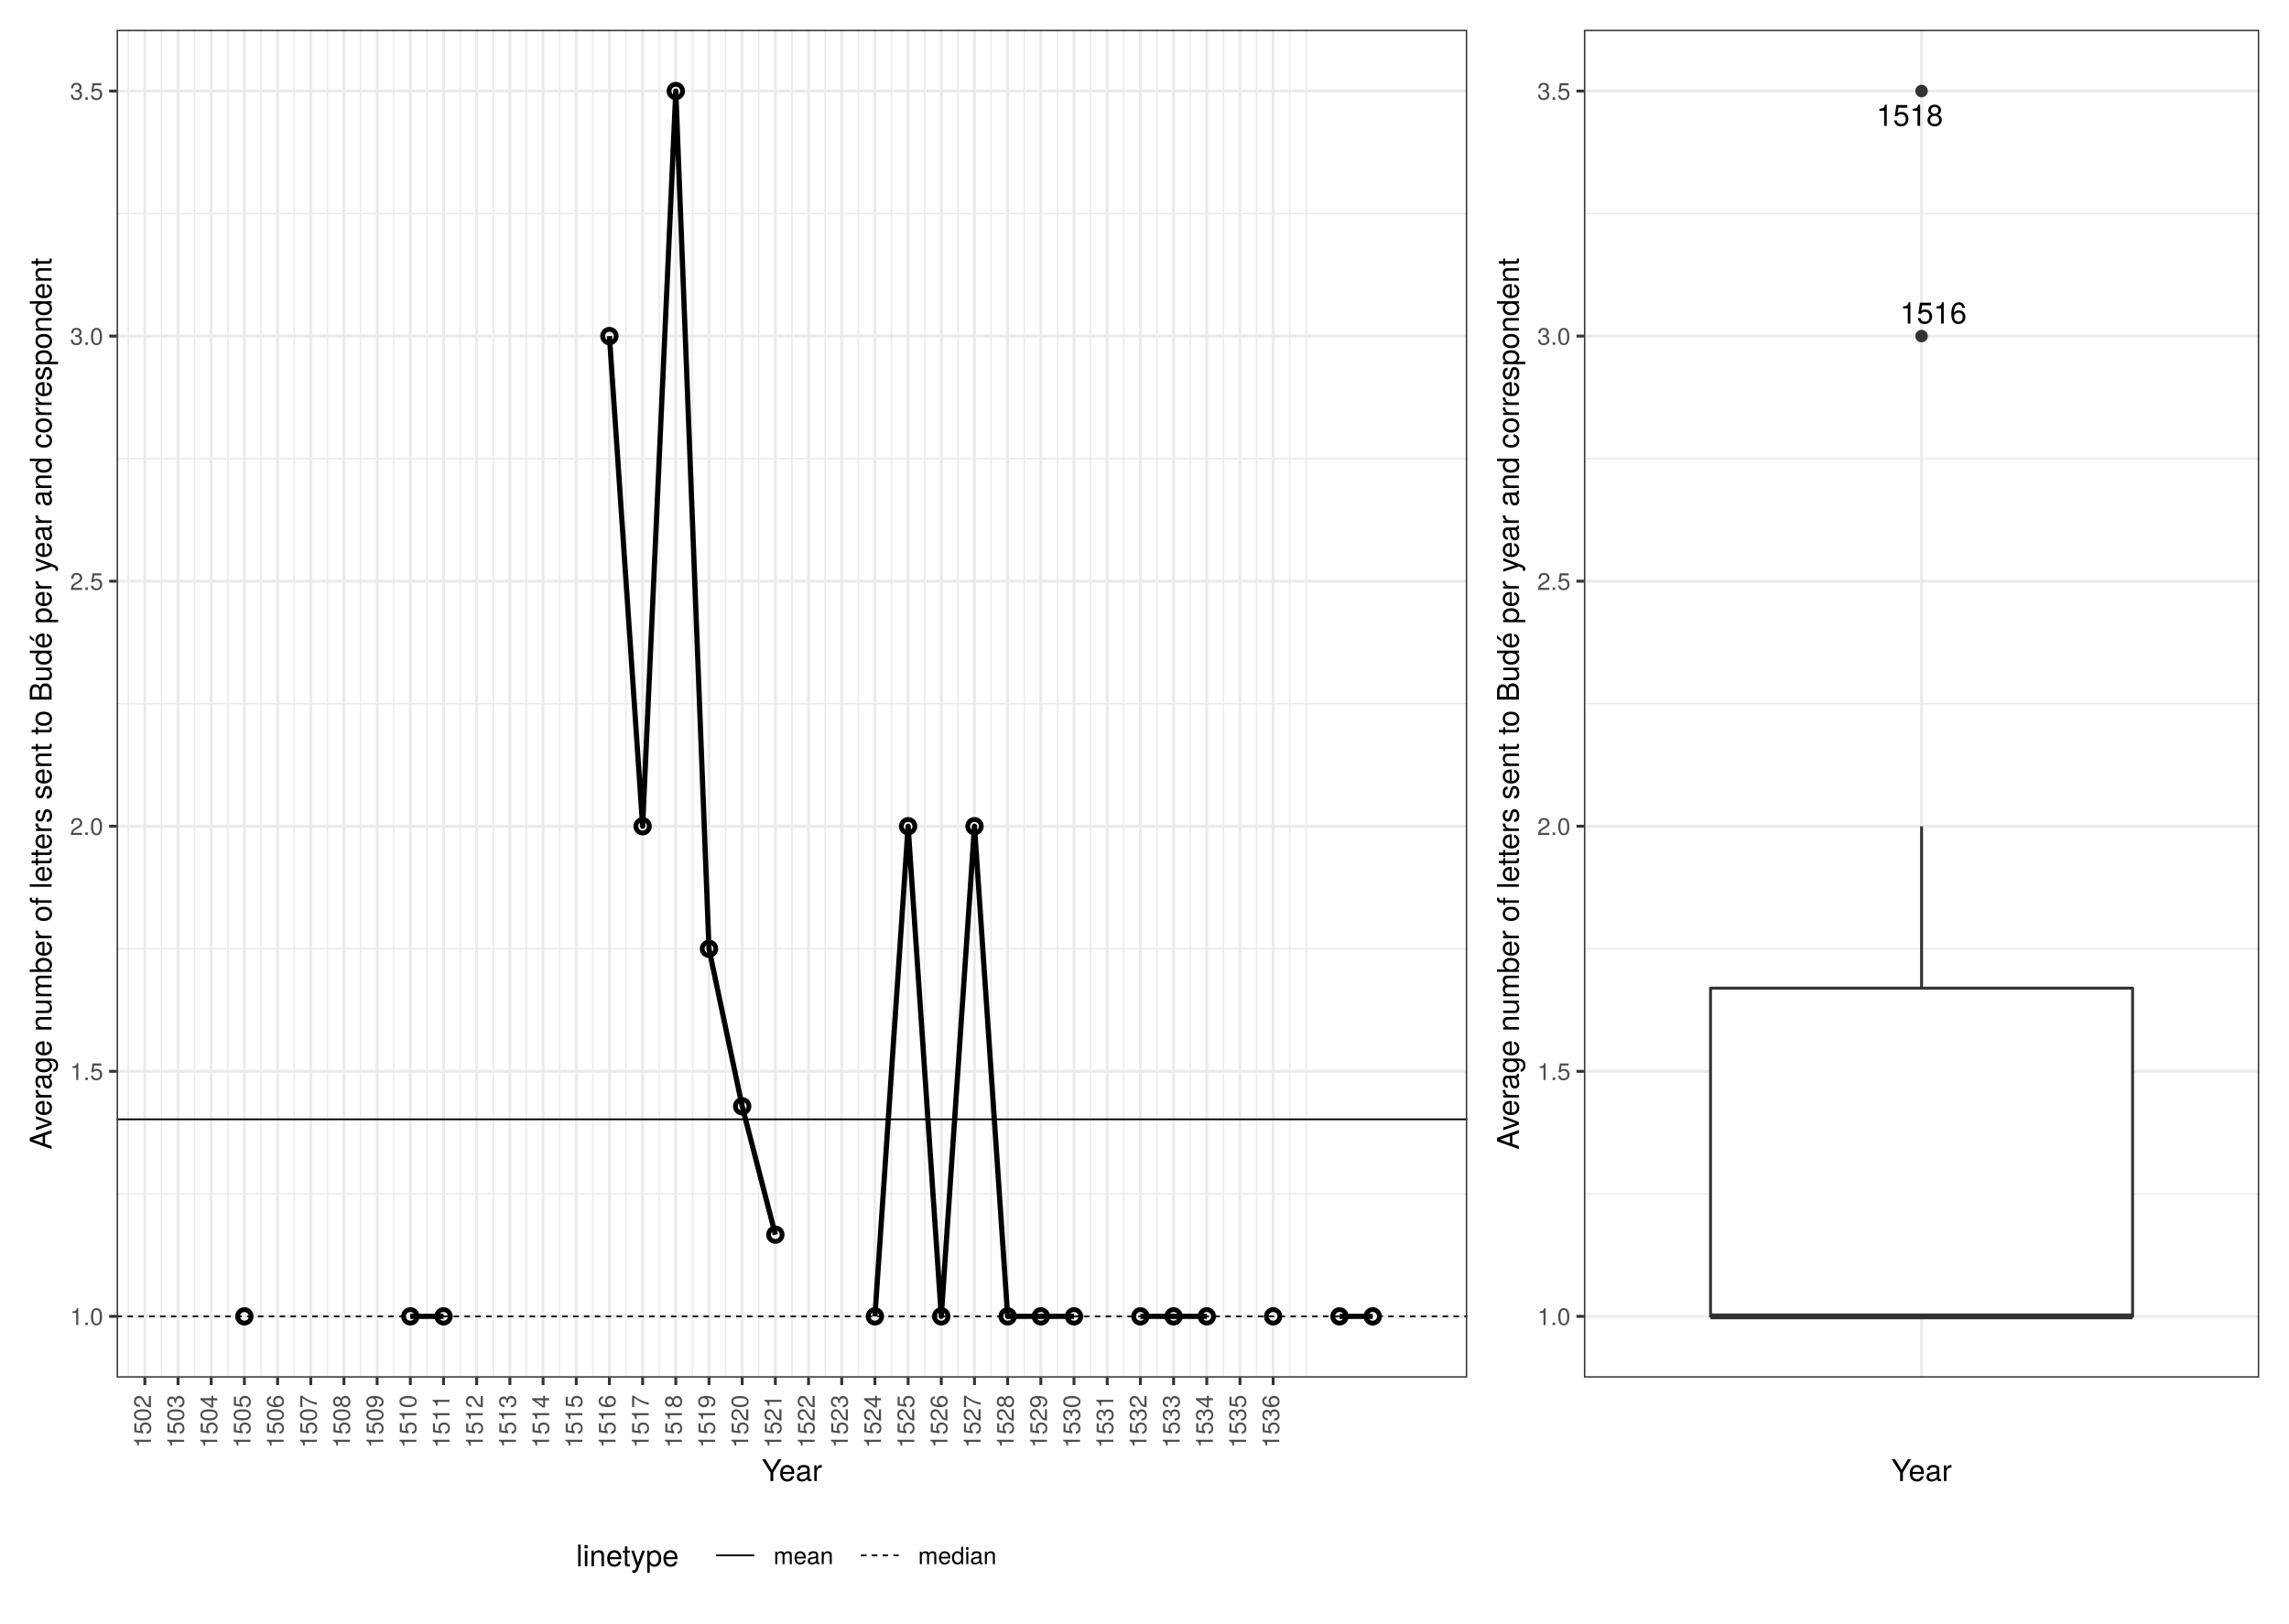
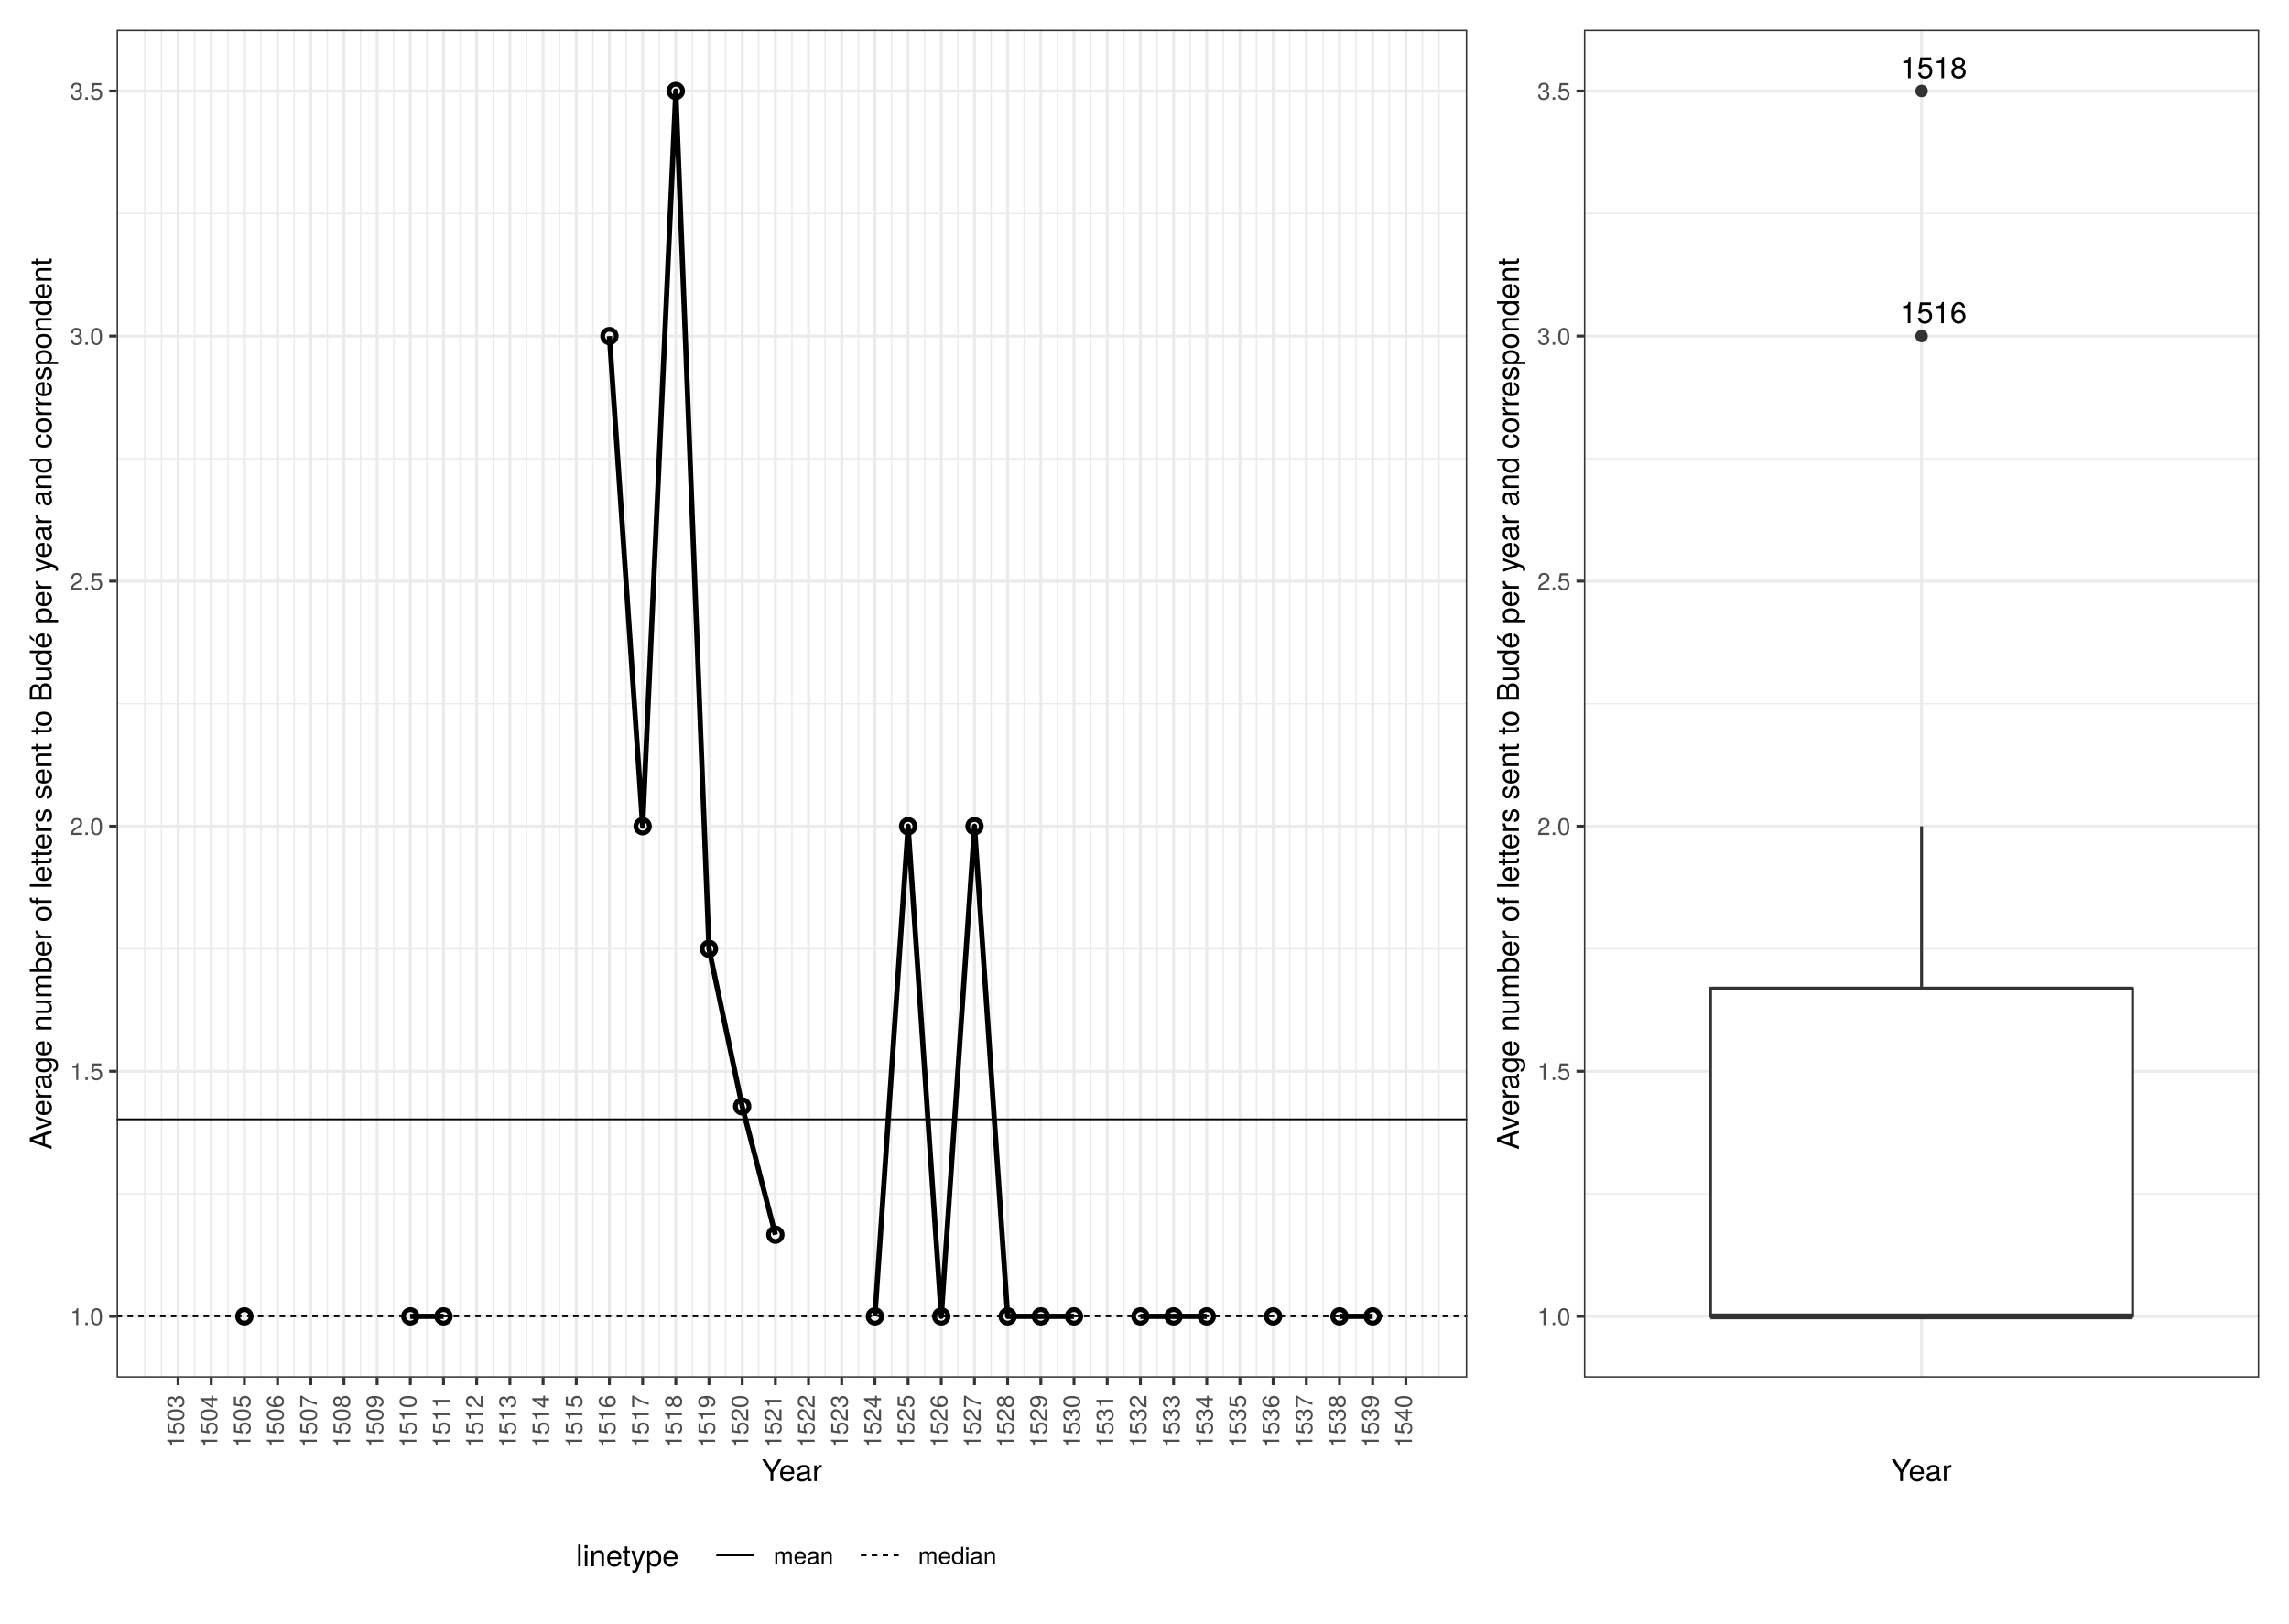
<svg xmlns="http://www.w3.org/2000/svg" class="svglite" width="842.40pt" height="597.60pt" viewBox="0 0 842.40 597.60">
  <defs>
    <style type="text/css">
    .svglite line, .svglite polyline, .svglite polygon, .svglite path, .svglite rect, .svglite circle {
      fill: none;
      stroke: #000000;
      stroke-linecap: round;
      stroke-linejoin: round;
      stroke-miterlimit: 10.00;
    }
    .svglite text {
      white-space: pre;
    }
  </style>
  </defs>
  <rect width="100%" height="100%" style="stroke: none; fill: #FFFFFF;" />
  <defs>
    <clipPath id="cpMC4wMHw4NDIuNDB8MC4wMHw1OTcuNjA=">
      <rect x="0.00" y="0.00" width="842.40" height="597.60" />
    </clipPath>
  </defs>
  <g clip-path="url(#cpMC4wMHw4NDIuNDB8MC4wMHw1OTcuNjA=)">
    <rect x="0" y="-0" width="842.40" height="597.60" style="stroke-width: 1.07; stroke: #FFFFFF; fill: #FFFFFF;" />
  </g>
  <defs>
    <clipPath id="cpNDIuOTJ8ODMxLjQ0fDEwLjk2fDUwNy4wOA==">
      <rect x="42.92" y="10.96" width="788.52" height="496.13" />
    </clipPath>
  </defs>
  <g clip-path="url(#cpNDIuOTJ8ODMxLjQ0fDEwLjk2fDUwNy4wOA==)">
</g>
  <g clip-path="url(#cpMC4wMHw4NDIuNDB8MC4wMHw1OTcuNjA=)">
</g>
  <defs>
    <clipPath id="cpNS40OHw1NDUuNDd8NS40OHw1OTIuMTI=">
      <rect x="5.48" y="5.48" width="539.99" height="586.64" />
    </clipPath>
  </defs>
  <g clip-path="url(#cpNS40OHw1NDUuNDd8NS40OHw1OTIuMTI=)">
    <rect x="5.48" y="5.48" width="539.99" height="586.64" style="stroke-width: 1.07; stroke: #FFFFFF; fill: #FFFFFF;" />
  </g>
  <g clip-path="url(#cpMC4wMHw4NDIuNDB8MC4wMHw1OTcuNjA=)">
</g>
  <defs>
    <clipPath id="cpNDIuOTJ8NTM5Ljk5fDEwLjk2fDUwNy4wOA==">
      <rect x="42.92" y="10.96" width="497.06" height="496.13" />
    </clipPath>
  </defs>
  <g clip-path="url(#cpNDIuOTJ8NTM5Ljk5fDEwLjk2fDUwNy4wOA==)">
    <rect x="42.92" y="10.96" width="497.06" height="496.13" style="stroke-width: 1.07; stroke: none; fill: #FFFFFF;" />
    <polyline points="42.92,439.43 539.99,439.43 " style="stroke-width: 0.53; stroke: #EBEBEB; stroke-linecap: butt;" />
    <polyline points="42.92,349.23 539.99,349.23 " style="stroke-width: 0.53; stroke: #EBEBEB; stroke-linecap: butt;" />
    <polyline points="42.92,259.02 539.99,259.02 " style="stroke-width: 0.53; stroke: #EBEBEB; stroke-linecap: butt;" />
    <polyline points="42.92,168.82 539.99,168.82 " style="stroke-width: 0.53; stroke: #EBEBEB; stroke-linecap: butt;" />
    <polyline points="42.92,78.61 539.99,78.61 " style="stroke-width: 0.53; stroke: #EBEBEB; stroke-linecap: butt;" />
-     <polyline points="47.20,507.08 47.20,10.96 " style="stroke-width: 0.53; stroke: #EBEBEB; stroke-linecap: butt;" />
+     <polyline points="53.30,507.08 53.30,10.96 " style="stroke-width: 0.53; stroke: #EBEBEB; stroke-linecap: butt;" />
    <polyline points="59.41,507.08 59.41,10.96 " style="stroke-width: 0.53; stroke: #EBEBEB; stroke-linecap: butt;" />
    <polyline points="71.62,507.08 71.62,10.96 " style="stroke-width: 0.53; stroke: #EBEBEB; stroke-linecap: butt;" />
    <polyline points="83.84,507.08 83.84,10.96 " style="stroke-width: 0.53; stroke: #EBEBEB; stroke-linecap: butt;" />
    <polyline points="96.05,507.08 96.05,10.96 " style="stroke-width: 0.53; stroke: #EBEBEB; stroke-linecap: butt;" />
    <polyline points="108.26,507.08 108.26,10.96 " style="stroke-width: 0.53; stroke: #EBEBEB; stroke-linecap: butt;" />
    <polyline points="120.47,507.08 120.47,10.96 " style="stroke-width: 0.53; stroke: #EBEBEB; stroke-linecap: butt;" />
    <polyline points="132.69,507.08 132.69,10.96 " style="stroke-width: 0.53; stroke: #EBEBEB; stroke-linecap: butt;" />
    <polyline points="144.90,507.08 144.90,10.96 " style="stroke-width: 0.53; stroke: #EBEBEB; stroke-linecap: butt;" />
    <polyline points="157.11,507.08 157.11,10.96 " style="stroke-width: 0.53; stroke: #EBEBEB; stroke-linecap: butt;" />
    <polyline points="169.33,507.08 169.33,10.96 " style="stroke-width: 0.53; stroke: #EBEBEB; stroke-linecap: butt;" />
    <polyline points="181.54,507.08 181.54,10.96 " style="stroke-width: 0.53; stroke: #EBEBEB; stroke-linecap: butt;" />
    <polyline points="193.75,507.08 193.75,10.96 " style="stroke-width: 0.53; stroke: #EBEBEB; stroke-linecap: butt;" />
    <polyline points="205.96,507.08 205.96,10.96 " style="stroke-width: 0.53; stroke: #EBEBEB; stroke-linecap: butt;" />
    <polyline points="218.18,507.08 218.18,10.96 " style="stroke-width: 0.53; stroke: #EBEBEB; stroke-linecap: butt;" />
    <polyline points="230.39,507.08 230.39,10.96 " style="stroke-width: 0.53; stroke: #EBEBEB; stroke-linecap: butt;" />
    <polyline points="242.60,507.08 242.60,10.96 " style="stroke-width: 0.53; stroke: #EBEBEB; stroke-linecap: butt;" />
    <polyline points="254.82,507.08 254.82,10.96 " style="stroke-width: 0.53; stroke: #EBEBEB; stroke-linecap: butt;" />
    <polyline points="267.03,507.08 267.03,10.96 " style="stroke-width: 0.53; stroke: #EBEBEB; stroke-linecap: butt;" />
    <polyline points="279.24,507.08 279.24,10.96 " style="stroke-width: 0.53; stroke: #EBEBEB; stroke-linecap: butt;" />
    <polyline points="291.45,507.08 291.45,10.96 " style="stroke-width: 0.53; stroke: #EBEBEB; stroke-linecap: butt;" />
    <polyline points="303.67,507.08 303.67,10.96 " style="stroke-width: 0.53; stroke: #EBEBEB; stroke-linecap: butt;" />
    <polyline points="315.88,507.08 315.88,10.96 " style="stroke-width: 0.53; stroke: #EBEBEB; stroke-linecap: butt;" />
    <polyline points="328.09,507.08 328.09,10.96 " style="stroke-width: 0.53; stroke: #EBEBEB; stroke-linecap: butt;" />
    <polyline points="340.31,507.08 340.31,10.96 " style="stroke-width: 0.53; stroke: #EBEBEB; stroke-linecap: butt;" />
    <polyline points="352.52,507.08 352.52,10.96 " style="stroke-width: 0.53; stroke: #EBEBEB; stroke-linecap: butt;" />
    <polyline points="364.73,507.08 364.73,10.96 " style="stroke-width: 0.53; stroke: #EBEBEB; stroke-linecap: butt;" />
    <polyline points="376.94,507.08 376.94,10.96 " style="stroke-width: 0.53; stroke: #EBEBEB; stroke-linecap: butt;" />
    <polyline points="389.16,507.08 389.16,10.96 " style="stroke-width: 0.53; stroke: #EBEBEB; stroke-linecap: butt;" />
    <polyline points="401.37,507.08 401.37,10.96 " style="stroke-width: 0.53; stroke: #EBEBEB; stroke-linecap: butt;" />
    <polyline points="413.58,507.08 413.58,10.96 " style="stroke-width: 0.53; stroke: #EBEBEB; stroke-linecap: butt;" />
    <polyline points="425.80,507.08 425.80,10.96 " style="stroke-width: 0.53; stroke: #EBEBEB; stroke-linecap: butt;" />
    <polyline points="438.01,507.08 438.01,10.96 " style="stroke-width: 0.53; stroke: #EBEBEB; stroke-linecap: butt;" />
    <polyline points="450.22,507.08 450.22,10.96 " style="stroke-width: 0.53; stroke: #EBEBEB; stroke-linecap: butt;" />
    <polyline points="462.43,507.08 462.43,10.96 " style="stroke-width: 0.53; stroke: #EBEBEB; stroke-linecap: butt;" />
    <polyline points="474.65,507.08 474.65,10.96 " style="stroke-width: 0.53; stroke: #EBEBEB; stroke-linecap: butt;" />
-     <polyline points="480.75,507.08 480.75,10.96 " style="stroke-width: 0.53; stroke: #EBEBEB; stroke-linecap: butt;" />
+     <polyline points="486.86,507.08 486.86,10.96 " style="stroke-width: 0.53; stroke: #EBEBEB; stroke-linecap: butt;" />
+     <polyline points="499.07,507.08 499.07,10.96 " style="stroke-width: 0.53; stroke: #EBEBEB; stroke-linecap: butt;" />
+     <polyline points="511.29,507.08 511.29,10.96 " style="stroke-width: 0.53; stroke: #EBEBEB; stroke-linecap: butt;" />
+     <polyline points="523.50,507.08 523.50,10.96 " style="stroke-width: 0.53; stroke: #EBEBEB; stroke-linecap: butt;" />
+     <polyline points="529.61,507.08 529.61,10.96 " style="stroke-width: 0.53; stroke: #EBEBEB; stroke-linecap: butt;" />
    <polyline points="42.92,484.53 539.99,484.53 " style="stroke-width: 1.07; stroke: #EBEBEB; stroke-linecap: butt;" />
    <polyline points="42.92,394.33 539.99,394.33 " style="stroke-width: 1.07; stroke: #EBEBEB; stroke-linecap: butt;" />
    <polyline points="42.92,304.12 539.99,304.12 " style="stroke-width: 1.07; stroke: #EBEBEB; stroke-linecap: butt;" />
    <polyline points="42.92,213.92 539.99,213.92 " style="stroke-width: 1.07; stroke: #EBEBEB; stroke-linecap: butt;" />
    <polyline points="42.92,123.71 539.99,123.71 " style="stroke-width: 1.07; stroke: #EBEBEB; stroke-linecap: butt;" />
    <polyline points="42.92,33.51 539.99,33.51 " style="stroke-width: 1.07; stroke: #EBEBEB; stroke-linecap: butt;" />
-     <polyline points="53.30,507.08 53.30,10.96 " style="stroke-width: 1.07; stroke: #EBEBEB; stroke-linecap: butt;" />
    <polyline points="65.52,507.08 65.52,10.96 " style="stroke-width: 1.07; stroke: #EBEBEB; stroke-linecap: butt;" />
    <polyline points="77.73,507.08 77.73,10.96 " style="stroke-width: 1.07; stroke: #EBEBEB; stroke-linecap: butt;" />
    <polyline points="89.94,507.08 89.94,10.96 " style="stroke-width: 1.07; stroke: #EBEBEB; stroke-linecap: butt;" />
    <polyline points="102.16,507.08 102.16,10.96 " style="stroke-width: 1.07; stroke: #EBEBEB; stroke-linecap: butt;" />
    <polyline points="114.37,507.08 114.37,10.96 " style="stroke-width: 1.07; stroke: #EBEBEB; stroke-linecap: butt;" />
    <polyline points="126.58,507.08 126.58,10.96 " style="stroke-width: 1.07; stroke: #EBEBEB; stroke-linecap: butt;" />
    <polyline points="138.79,507.08 138.79,10.96 " style="stroke-width: 1.07; stroke: #EBEBEB; stroke-linecap: butt;" />
    <polyline points="151.01,507.08 151.01,10.96 " style="stroke-width: 1.07; stroke: #EBEBEB; stroke-linecap: butt;" />
    <polyline points="163.22,507.08 163.22,10.96 " style="stroke-width: 1.07; stroke: #EBEBEB; stroke-linecap: butt;" />
    <polyline points="175.43,507.08 175.43,10.96 " style="stroke-width: 1.07; stroke: #EBEBEB; stroke-linecap: butt;" />
    <polyline points="187.65,507.08 187.65,10.96 " style="stroke-width: 1.07; stroke: #EBEBEB; stroke-linecap: butt;" />
    <polyline points="199.86,507.08 199.86,10.96 " style="stroke-width: 1.07; stroke: #EBEBEB; stroke-linecap: butt;" />
    <polyline points="212.07,507.08 212.07,10.96 " style="stroke-width: 1.07; stroke: #EBEBEB; stroke-linecap: butt;" />
    <polyline points="224.28,507.08 224.28,10.96 " style="stroke-width: 1.07; stroke: #EBEBEB; stroke-linecap: butt;" />
    <polyline points="236.50,507.08 236.50,10.96 " style="stroke-width: 1.07; stroke: #EBEBEB; stroke-linecap: butt;" />
    <polyline points="248.71,507.08 248.71,10.96 " style="stroke-width: 1.07; stroke: #EBEBEB; stroke-linecap: butt;" />
    <polyline points="260.92,507.08 260.92,10.96 " style="stroke-width: 1.07; stroke: #EBEBEB; stroke-linecap: butt;" />
    <polyline points="273.14,507.08 273.14,10.96 " style="stroke-width: 1.07; stroke: #EBEBEB; stroke-linecap: butt;" />
    <polyline points="285.35,507.08 285.35,10.96 " style="stroke-width: 1.07; stroke: #EBEBEB; stroke-linecap: butt;" />
    <polyline points="297.56,507.08 297.56,10.96 " style="stroke-width: 1.07; stroke: #EBEBEB; stroke-linecap: butt;" />
    <polyline points="309.77,507.08 309.77,10.96 " style="stroke-width: 1.07; stroke: #EBEBEB; stroke-linecap: butt;" />
    <polyline points="321.99,507.08 321.99,10.96 " style="stroke-width: 1.07; stroke: #EBEBEB; stroke-linecap: butt;" />
    <polyline points="334.20,507.08 334.20,10.96 " style="stroke-width: 1.07; stroke: #EBEBEB; stroke-linecap: butt;" />
    <polyline points="346.41,507.08 346.41,10.96 " style="stroke-width: 1.07; stroke: #EBEBEB; stroke-linecap: butt;" />
    <polyline points="358.63,507.08 358.63,10.96 " style="stroke-width: 1.07; stroke: #EBEBEB; stroke-linecap: butt;" />
    <polyline points="370.84,507.08 370.84,10.96 " style="stroke-width: 1.07; stroke: #EBEBEB; stroke-linecap: butt;" />
    <polyline points="383.05,507.08 383.05,10.96 " style="stroke-width: 1.07; stroke: #EBEBEB; stroke-linecap: butt;" />
    <polyline points="395.26,507.08 395.26,10.96 " style="stroke-width: 1.07; stroke: #EBEBEB; stroke-linecap: butt;" />
    <polyline points="407.48,507.08 407.48,10.96 " style="stroke-width: 1.07; stroke: #EBEBEB; stroke-linecap: butt;" />
    <polyline points="419.69,507.08 419.69,10.96 " style="stroke-width: 1.07; stroke: #EBEBEB; stroke-linecap: butt;" />
    <polyline points="431.90,507.08 431.90,10.96 " style="stroke-width: 1.07; stroke: #EBEBEB; stroke-linecap: butt;" />
    <polyline points="444.12,507.08 444.12,10.96 " style="stroke-width: 1.07; stroke: #EBEBEB; stroke-linecap: butt;" />
    <polyline points="456.33,507.08 456.33,10.96 " style="stroke-width: 1.07; stroke: #EBEBEB; stroke-linecap: butt;" />
    <polyline points="468.54,507.08 468.54,10.96 " style="stroke-width: 1.07; stroke: #EBEBEB; stroke-linecap: butt;" />
+     <polyline points="480.75,507.08 480.75,10.96 " style="stroke-width: 1.07; stroke: #EBEBEB; stroke-linecap: butt;" />
+     <polyline points="492.97,507.08 492.97,10.96 " style="stroke-width: 1.07; stroke: #EBEBEB; stroke-linecap: butt;" />
+     <polyline points="505.18,507.08 505.18,10.96 " style="stroke-width: 1.07; stroke: #EBEBEB; stroke-linecap: butt;" />
+     <polyline points="517.39,507.08 517.39,10.96 " style="stroke-width: 1.07; stroke: #EBEBEB; stroke-linecap: butt;" />
    <polyline points="151.01,484.53 163.22,484.53 " style="stroke-width: 1.92; stroke-linecap: butt;" />
    <polyline points="224.28,123.71 236.50,304.12 248.71,33.51 260.92,349.23 273.14,407.21 285.35,454.46 " style="stroke-width: 1.92; stroke-linecap: butt;" />
    <polyline points="321.99,484.53 334.20,304.12 346.41,484.53 358.63,304.12 370.84,484.53 383.05,484.53 395.26,484.53 " style="stroke-width: 1.92; stroke-linecap: butt;" />
    <polyline points="419.69,484.53 431.90,484.53 444.12,484.53 " style="stroke-width: 1.92; stroke-linecap: butt;" />
    <polyline points="492.97,484.53 505.18,484.53 " style="stroke-width: 1.92; stroke-linecap: butt;" />
    <circle cx="89.94" cy="484.53" r="2.49" style="stroke-width: 1.77;" />
    <circle cx="151.01" cy="484.53" r="2.49" style="stroke-width: 1.77;" />
    <circle cx="163.22" cy="484.53" r="2.49" style="stroke-width: 1.77;" />
    <circle cx="224.28" cy="123.71" r="2.49" style="stroke-width: 1.77;" />
    <circle cx="236.50" cy="304.12" r="2.49" style="stroke-width: 1.77;" />
    <circle cx="248.71" cy="33.51" r="2.49" style="stroke-width: 1.77;" />
    <circle cx="260.92" cy="349.23" r="2.49" style="stroke-width: 1.77;" />
    <circle cx="273.14" cy="407.21" r="2.49" style="stroke-width: 1.77;" />
    <circle cx="285.35" cy="454.46" r="2.49" style="stroke-width: 1.77;" />
    <circle cx="321.99" cy="484.53" r="2.49" style="stroke-width: 1.77;" />
    <circle cx="334.20" cy="304.12" r="2.49" style="stroke-width: 1.77;" />
    <circle cx="346.41" cy="484.53" r="2.49" style="stroke-width: 1.77;" />
    <circle cx="358.63" cy="304.12" r="2.49" style="stroke-width: 1.77;" />
    <circle cx="370.84" cy="484.53" r="2.49" style="stroke-width: 1.77;" />
    <circle cx="383.05" cy="484.53" r="2.49" style="stroke-width: 1.77;" />
    <circle cx="395.26" cy="484.53" r="2.49" style="stroke-width: 1.77;" />
    <circle cx="419.69" cy="484.53" r="2.49" style="stroke-width: 1.77;" />
    <circle cx="431.90" cy="484.53" r="2.49" style="stroke-width: 1.77;" />
    <circle cx="444.12" cy="484.53" r="2.49" style="stroke-width: 1.77;" />
    <circle cx="468.54" cy="484.53" r="2.49" style="stroke-width: 1.77;" />
    <circle cx="492.97" cy="484.53" r="2.49" style="stroke-width: 1.77;" />
    <circle cx="505.18" cy="484.53" r="2.49" style="stroke-width: 1.77;" />
    <line x1="42.92" y1="412.00" x2="539.99" y2="412.00" style="stroke-width: 0.64; stroke-linecap: butt;" />
    <line x1="42.92" y1="484.53" x2="539.99" y2="484.53" style="stroke-width: 0.64; stroke-dasharray: 2.00,2.00; stroke-linecap: butt;" />
    <rect x="42.92" y="10.96" width="497.06" height="496.13" style="stroke-width: 1.07; stroke: #333333;" />
  </g>
  <g clip-path="url(#cpMC4wMHw4NDIuNDB8MC4wMHw1OTcuNjA=)">
    <text x="37.99" y="487.74" text-anchor="end" style="font-size: 8.80px;fill: #4D4D4D; font-family: &quot;TeX Gyre Heros&quot;;" textLength="13.98px" lengthAdjust="spacingAndGlyphs">1.0</text>
    <text x="37.99" y="397.54" text-anchor="end" style="font-size: 8.80px;fill: #4D4D4D; font-family: &quot;TeX Gyre Heros&quot;;" textLength="13.98px" lengthAdjust="spacingAndGlyphs">1.5</text>
    <text x="37.99" y="307.33" text-anchor="end" style="font-size: 8.80px;fill: #4D4D4D; font-family: &quot;TeX Gyre Heros&quot;;" textLength="13.98px" lengthAdjust="spacingAndGlyphs">2.0</text>
    <text x="37.99" y="217.13" text-anchor="end" style="font-size: 8.80px;fill: #4D4D4D; font-family: &quot;TeX Gyre Heros&quot;;" textLength="13.98px" lengthAdjust="spacingAndGlyphs">2.5</text>
    <text x="37.99" y="126.92" text-anchor="end" style="font-size: 8.80px;fill: #4D4D4D; font-family: &quot;TeX Gyre Heros&quot;;" textLength="13.98px" lengthAdjust="spacingAndGlyphs">3.0</text>
    <text x="37.99" y="36.72" text-anchor="end" style="font-size: 8.80px;fill: #4D4D4D; font-family: &quot;TeX Gyre Heros&quot;;" textLength="13.98px" lengthAdjust="spacingAndGlyphs">3.5</text>
    <polyline points="40.18,484.53 42.92,484.53 " style="stroke-width: 1.07; stroke: #333333; stroke-linecap: butt;" />
    <polyline points="40.18,394.33 42.92,394.33 " style="stroke-width: 1.07; stroke: #333333; stroke-linecap: butt;" />
    <polyline points="40.18,304.12 42.92,304.12 " style="stroke-width: 1.07; stroke: #333333; stroke-linecap: butt;" />
    <polyline points="40.18,213.92 42.92,213.92 " style="stroke-width: 1.07; stroke: #333333; stroke-linecap: butt;" />
    <polyline points="40.18,123.71 42.92,123.71 " style="stroke-width: 1.07; stroke: #333333; stroke-linecap: butt;" />
    <polyline points="40.18,33.51 42.92,33.51 " style="stroke-width: 1.07; stroke: #333333; stroke-linecap: butt;" />
-     <polyline points="53.30,509.82 53.30,507.08 " style="stroke-width: 1.07; stroke: #333333; stroke-linecap: butt;" />
    <polyline points="65.52,509.82 65.52,507.08 " style="stroke-width: 1.07; stroke: #333333; stroke-linecap: butt;" />
    <polyline points="77.73,509.82 77.73,507.08 " style="stroke-width: 1.07; stroke: #333333; stroke-linecap: butt;" />
    <polyline points="89.94,509.82 89.94,507.08 " style="stroke-width: 1.07; stroke: #333333; stroke-linecap: butt;" />
    <polyline points="102.16,509.82 102.16,507.08 " style="stroke-width: 1.07; stroke: #333333; stroke-linecap: butt;" />
    <polyline points="114.37,509.82 114.37,507.08 " style="stroke-width: 1.07; stroke: #333333; stroke-linecap: butt;" />
    <polyline points="126.58,509.82 126.58,507.08 " style="stroke-width: 1.07; stroke: #333333; stroke-linecap: butt;" />
    <polyline points="138.79,509.82 138.79,507.08 " style="stroke-width: 1.07; stroke: #333333; stroke-linecap: butt;" />
    <polyline points="151.01,509.82 151.01,507.08 " style="stroke-width: 1.07; stroke: #333333; stroke-linecap: butt;" />
    <polyline points="163.22,509.82 163.22,507.08 " style="stroke-width: 1.07; stroke: #333333; stroke-linecap: butt;" />
    <polyline points="175.43,509.82 175.43,507.08 " style="stroke-width: 1.07; stroke: #333333; stroke-linecap: butt;" />
    <polyline points="187.65,509.82 187.65,507.08 " style="stroke-width: 1.07; stroke: #333333; stroke-linecap: butt;" />
    <polyline points="199.86,509.82 199.86,507.08 " style="stroke-width: 1.07; stroke: #333333; stroke-linecap: butt;" />
    <polyline points="212.07,509.82 212.07,507.08 " style="stroke-width: 1.07; stroke: #333333; stroke-linecap: butt;" />
    <polyline points="224.28,509.82 224.28,507.08 " style="stroke-width: 1.07; stroke: #333333; stroke-linecap: butt;" />
    <polyline points="236.50,509.82 236.50,507.08 " style="stroke-width: 1.07; stroke: #333333; stroke-linecap: butt;" />
    <polyline points="248.71,509.82 248.71,507.08 " style="stroke-width: 1.07; stroke: #333333; stroke-linecap: butt;" />
    <polyline points="260.92,509.82 260.92,507.08 " style="stroke-width: 1.07; stroke: #333333; stroke-linecap: butt;" />
    <polyline points="273.14,509.82 273.14,507.08 " style="stroke-width: 1.07; stroke: #333333; stroke-linecap: butt;" />
    <polyline points="285.35,509.82 285.35,507.08 " style="stroke-width: 1.07; stroke: #333333; stroke-linecap: butt;" />
    <polyline points="297.56,509.82 297.56,507.08 " style="stroke-width: 1.07; stroke: #333333; stroke-linecap: butt;" />
    <polyline points="309.77,509.82 309.77,507.08 " style="stroke-width: 1.07; stroke: #333333; stroke-linecap: butt;" />
    <polyline points="321.99,509.82 321.99,507.08 " style="stroke-width: 1.07; stroke: #333333; stroke-linecap: butt;" />
    <polyline points="334.20,509.82 334.20,507.08 " style="stroke-width: 1.07; stroke: #333333; stroke-linecap: butt;" />
    <polyline points="346.41,509.82 346.41,507.08 " style="stroke-width: 1.07; stroke: #333333; stroke-linecap: butt;" />
    <polyline points="358.63,509.82 358.63,507.08 " style="stroke-width: 1.07; stroke: #333333; stroke-linecap: butt;" />
    <polyline points="370.84,509.82 370.84,507.08 " style="stroke-width: 1.07; stroke: #333333; stroke-linecap: butt;" />
    <polyline points="383.05,509.82 383.05,507.08 " style="stroke-width: 1.07; stroke: #333333; stroke-linecap: butt;" />
    <polyline points="395.26,509.82 395.26,507.08 " style="stroke-width: 1.07; stroke: #333333; stroke-linecap: butt;" />
    <polyline points="407.48,509.82 407.48,507.08 " style="stroke-width: 1.07; stroke: #333333; stroke-linecap: butt;" />
    <polyline points="419.69,509.82 419.69,507.08 " style="stroke-width: 1.07; stroke: #333333; stroke-linecap: butt;" />
    <polyline points="431.90,509.82 431.90,507.08 " style="stroke-width: 1.07; stroke: #333333; stroke-linecap: butt;" />
    <polyline points="444.12,509.82 444.12,507.08 " style="stroke-width: 1.07; stroke: #333333; stroke-linecap: butt;" />
    <polyline points="456.33,509.82 456.33,507.08 " style="stroke-width: 1.07; stroke: #333333; stroke-linecap: butt;" />
    <polyline points="468.54,509.82 468.54,507.08 " style="stroke-width: 1.07; stroke: #333333; stroke-linecap: butt;" />
-     <text transform="translate(55.55,523.20) rotate(-90)" text-anchor="middle" style="font-size: 8.80px;fill: #4D4D4D; font-family: &quot;TeX Gyre Heros&quot;;" textLength="22.38px" lengthAdjust="spacingAndGlyphs">1502</text>
+     <polyline points="480.75,509.82 480.75,507.08 " style="stroke-width: 1.07; stroke: #333333; stroke-linecap: butt;" />
+     <polyline points="492.97,509.82 492.97,507.08 " style="stroke-width: 1.07; stroke: #333333; stroke-linecap: butt;" />
+     <polyline points="505.18,509.82 505.18,507.08 " style="stroke-width: 1.07; stroke: #333333; stroke-linecap: butt;" />
+     <polyline points="517.39,509.82 517.39,507.08 " style="stroke-width: 1.07; stroke: #333333; stroke-linecap: butt;" />
    <text transform="translate(67.76,523.20) rotate(-90)" text-anchor="middle" style="font-size: 8.80px;fill: #4D4D4D; font-family: &quot;TeX Gyre Heros&quot;;" textLength="22.38px" lengthAdjust="spacingAndGlyphs">1503</text>
    <text transform="translate(79.97,523.20) rotate(-90)" text-anchor="middle" style="font-size: 8.80px;fill: #4D4D4D; font-family: &quot;TeX Gyre Heros&quot;;" textLength="22.38px" lengthAdjust="spacingAndGlyphs">1504</text>
    <text transform="translate(92.19,523.20) rotate(-90)" text-anchor="middle" style="font-size: 8.80px;fill: #4D4D4D; font-family: &quot;TeX Gyre Heros&quot;;" textLength="22.38px" lengthAdjust="spacingAndGlyphs">1505</text>
    <text transform="translate(104.40,523.20) rotate(-90)" text-anchor="middle" style="font-size: 8.80px;fill: #4D4D4D; font-family: &quot;TeX Gyre Heros&quot;;" textLength="22.38px" lengthAdjust="spacingAndGlyphs">1506</text>
    <text transform="translate(116.61,523.20) rotate(-90)" text-anchor="middle" style="font-size: 8.80px;fill: #4D4D4D; font-family: &quot;TeX Gyre Heros&quot;;" textLength="22.38px" lengthAdjust="spacingAndGlyphs">1507</text>
    <text transform="translate(128.83,523.20) rotate(-90)" text-anchor="middle" style="font-size: 8.80px;fill: #4D4D4D; font-family: &quot;TeX Gyre Heros&quot;;" textLength="22.38px" lengthAdjust="spacingAndGlyphs">1508</text>
    <text transform="translate(141.04,523.20) rotate(-90)" text-anchor="middle" style="font-size: 8.80px;fill: #4D4D4D; font-family: &quot;TeX Gyre Heros&quot;;" textLength="22.38px" lengthAdjust="spacingAndGlyphs">1509</text>
    <text transform="translate(153.25,523.20) rotate(-90)" text-anchor="middle" style="font-size: 8.80px;fill: #4D4D4D; font-family: &quot;TeX Gyre Heros&quot;;" textLength="22.38px" lengthAdjust="spacingAndGlyphs">1510</text>
    <text transform="translate(165.46,523.20) rotate(-90)" text-anchor="middle" style="font-size: 8.80px;fill: #4D4D4D; font-family: &quot;TeX Gyre Heros&quot;;" textLength="22.38px" lengthAdjust="spacingAndGlyphs">1511</text>
    <text transform="translate(177.68,523.20) rotate(-90)" text-anchor="middle" style="font-size: 8.80px;fill: #4D4D4D; font-family: &quot;TeX Gyre Heros&quot;;" textLength="22.38px" lengthAdjust="spacingAndGlyphs">1512</text>
    <text transform="translate(189.89,523.20) rotate(-90)" text-anchor="middle" style="font-size: 8.80px;fill: #4D4D4D; font-family: &quot;TeX Gyre Heros&quot;;" textLength="22.38px" lengthAdjust="spacingAndGlyphs">1513</text>
    <text transform="translate(202.10,523.20) rotate(-90)" text-anchor="middle" style="font-size: 8.80px;fill: #4D4D4D; font-family: &quot;TeX Gyre Heros&quot;;" textLength="22.38px" lengthAdjust="spacingAndGlyphs">1514</text>
    <text transform="translate(214.32,523.20) rotate(-90)" text-anchor="middle" style="font-size: 8.80px;fill: #4D4D4D; font-family: &quot;TeX Gyre Heros&quot;;" textLength="22.38px" lengthAdjust="spacingAndGlyphs">1515</text>
    <text transform="translate(226.53,523.20) rotate(-90)" text-anchor="middle" style="font-size: 8.80px;fill: #4D4D4D; font-family: &quot;TeX Gyre Heros&quot;;" textLength="22.38px" lengthAdjust="spacingAndGlyphs">1516</text>
    <text transform="translate(238.74,523.20) rotate(-90)" text-anchor="middle" style="font-size: 8.80px;fill: #4D4D4D; font-family: &quot;TeX Gyre Heros&quot;;" textLength="22.38px" lengthAdjust="spacingAndGlyphs">1517</text>
    <text transform="translate(250.95,523.20) rotate(-90)" text-anchor="middle" style="font-size: 8.80px;fill: #4D4D4D; font-family: &quot;TeX Gyre Heros&quot;;" textLength="22.38px" lengthAdjust="spacingAndGlyphs">1518</text>
    <text transform="translate(263.17,523.20) rotate(-90)" text-anchor="middle" style="font-size: 8.80px;fill: #4D4D4D; font-family: &quot;TeX Gyre Heros&quot;;" textLength="22.38px" lengthAdjust="spacingAndGlyphs">1519</text>
    <text transform="translate(275.38,523.20) rotate(-90)" text-anchor="middle" style="font-size: 8.80px;fill: #4D4D4D; font-family: &quot;TeX Gyre Heros&quot;;" textLength="22.38px" lengthAdjust="spacingAndGlyphs">1520</text>
    <text transform="translate(287.59,523.20) rotate(-90)" text-anchor="middle" style="font-size: 8.80px;fill: #4D4D4D; font-family: &quot;TeX Gyre Heros&quot;;" textLength="22.38px" lengthAdjust="spacingAndGlyphs">1521</text>
    <text transform="translate(299.81,523.20) rotate(-90)" text-anchor="middle" style="font-size: 8.80px;fill: #4D4D4D; font-family: &quot;TeX Gyre Heros&quot;;" textLength="22.38px" lengthAdjust="spacingAndGlyphs">1522</text>
    <text transform="translate(312.02,523.20) rotate(-90)" text-anchor="middle" style="font-size: 8.80px;fill: #4D4D4D; font-family: &quot;TeX Gyre Heros&quot;;" textLength="22.38px" lengthAdjust="spacingAndGlyphs">1523</text>
    <text transform="translate(324.23,523.20) rotate(-90)" text-anchor="middle" style="font-size: 8.80px;fill: #4D4D4D; font-family: &quot;TeX Gyre Heros&quot;;" textLength="22.38px" lengthAdjust="spacingAndGlyphs">1524</text>
    <text transform="translate(336.45,523.20) rotate(-90)" text-anchor="middle" style="font-size: 8.80px;fill: #4D4D4D; font-family: &quot;TeX Gyre Heros&quot;;" textLength="22.38px" lengthAdjust="spacingAndGlyphs">1525</text>
    <text transform="translate(348.66,523.20) rotate(-90)" text-anchor="middle" style="font-size: 8.80px;fill: #4D4D4D; font-family: &quot;TeX Gyre Heros&quot;;" textLength="22.38px" lengthAdjust="spacingAndGlyphs">1526</text>
    <text transform="translate(360.87,523.20) rotate(-90)" text-anchor="middle" style="font-size: 8.80px;fill: #4D4D4D; font-family: &quot;TeX Gyre Heros&quot;;" textLength="22.38px" lengthAdjust="spacingAndGlyphs">1527</text>
    <text transform="translate(373.08,523.20) rotate(-90)" text-anchor="middle" style="font-size: 8.80px;fill: #4D4D4D; font-family: &quot;TeX Gyre Heros&quot;;" textLength="22.38px" lengthAdjust="spacingAndGlyphs">1528</text>
    <text transform="translate(385.30,523.20) rotate(-90)" text-anchor="middle" style="font-size: 8.80px;fill: #4D4D4D; font-family: &quot;TeX Gyre Heros&quot;;" textLength="22.38px" lengthAdjust="spacingAndGlyphs">1529</text>
    <text transform="translate(397.51,523.20) rotate(-90)" text-anchor="middle" style="font-size: 8.80px;fill: #4D4D4D; font-family: &quot;TeX Gyre Heros&quot;;" textLength="22.38px" lengthAdjust="spacingAndGlyphs">1530</text>
    <text transform="translate(409.72,523.20) rotate(-90)" text-anchor="middle" style="font-size: 8.80px;fill: #4D4D4D; font-family: &quot;TeX Gyre Heros&quot;;" textLength="22.38px" lengthAdjust="spacingAndGlyphs">1531</text>
    <text transform="translate(421.94,523.20) rotate(-90)" text-anchor="middle" style="font-size: 8.80px;fill: #4D4D4D; font-family: &quot;TeX Gyre Heros&quot;;" textLength="22.38px" lengthAdjust="spacingAndGlyphs">1532</text>
    <text transform="translate(434.15,523.20) rotate(-90)" text-anchor="middle" style="font-size: 8.80px;fill: #4D4D4D; font-family: &quot;TeX Gyre Heros&quot;;" textLength="22.38px" lengthAdjust="spacingAndGlyphs">1533</text>
    <text transform="translate(446.36,523.20) rotate(-90)" text-anchor="middle" style="font-size: 8.80px;fill: #4D4D4D; font-family: &quot;TeX Gyre Heros&quot;;" textLength="22.38px" lengthAdjust="spacingAndGlyphs">1534</text>
    <text transform="translate(458.57,523.20) rotate(-90)" text-anchor="middle" style="font-size: 8.80px;fill: #4D4D4D; font-family: &quot;TeX Gyre Heros&quot;;" textLength="22.38px" lengthAdjust="spacingAndGlyphs">1535</text>
    <text transform="translate(470.79,523.20) rotate(-90)" text-anchor="middle" style="font-size: 8.80px;fill: #4D4D4D; font-family: &quot;TeX Gyre Heros&quot;;" textLength="22.38px" lengthAdjust="spacingAndGlyphs">1536</text>
+     <text transform="translate(483.00,523.20) rotate(-90)" text-anchor="middle" style="font-size: 8.80px;fill: #4D4D4D; font-family: &quot;TeX Gyre Heros&quot;;" textLength="22.38px" lengthAdjust="spacingAndGlyphs">1537</text>
+     <text transform="translate(495.21,523.20) rotate(-90)" text-anchor="middle" style="font-size: 8.80px;fill: #4D4D4D; font-family: &quot;TeX Gyre Heros&quot;;" textLength="22.38px" lengthAdjust="spacingAndGlyphs">1538</text>
+     <text transform="translate(507.43,523.20) rotate(-90)" text-anchor="middle" style="font-size: 8.80px;fill: #4D4D4D; font-family: &quot;TeX Gyre Heros&quot;;" textLength="22.38px" lengthAdjust="spacingAndGlyphs">1539</text>
+     <text transform="translate(519.64,523.20) rotate(-90)" text-anchor="middle" style="font-size: 8.80px;fill: #4D4D4D; font-family: &quot;TeX Gyre Heros&quot;;" textLength="22.38px" lengthAdjust="spacingAndGlyphs">1540</text>
    <text x="291.45" y="545.15" text-anchor="middle" style="font-size: 11.00px; font-family: &quot;TeX Gyre Heros&quot;;" textLength="23.28px" lengthAdjust="spacingAndGlyphs">Year</text>
    <text transform="translate(18.98,259.02) rotate(-90)" text-anchor="middle" style="font-size: 11.00px; font-family: &quot;TeX Gyre Heros&quot;;" textLength="375.36px" lengthAdjust="spacingAndGlyphs">Average number of letters sent to Budé per year and correspondent</text>
    <rect x="206.56" y="558.40" width="169.80" height="28.24" style="stroke-width: 1.07; stroke: none; fill: #FFFFFF;" />
    <text x="212.03" y="576.53" style="font-size: 11.00px; font-family: &quot;TeX Gyre Heros&quot;;" textLength="44.43px" lengthAdjust="spacingAndGlyphs">linetype</text>
    <rect x="261.95" y="563.88" width="17.28" height="17.28" style="stroke-width: 1.07; stroke: none; fill: #FFFFFF;" />
    <line x1="263.67" y1="572.52" x2="277.50" y2="572.52" style="stroke-width: 0.64; stroke-linecap: butt;" />
    <line x1="263.67" y1="572.52" x2="277.50" y2="572.52" style="stroke-width: 0.64; stroke-linecap: butt;" />
    <rect x="315.13" y="563.88" width="17.28" height="17.28" style="stroke-width: 1.07; stroke: none; fill: #FFFFFF;" />
    <line x1="316.86" y1="572.52" x2="330.68" y2="572.52" style="stroke-width: 0.64; stroke-dasharray: 2.00,2.00; stroke-linecap: butt;" />
    <line x1="316.86" y1="572.52" x2="330.68" y2="572.52" style="stroke-width: 0.64; stroke-dasharray: 2.00,2.00; stroke-linecap: butt;" />
    <text x="284.70" y="575.73" style="font-size: 8.80px; font-family: &quot;TeX Gyre Heros&quot;;" textLength="24.95px" lengthAdjust="spacingAndGlyphs">mean</text>
    <text x="337.89" y="575.73" style="font-size: 8.80px; font-family: &quot;TeX Gyre Heros&quot;;" textLength="32.98px" lengthAdjust="spacingAndGlyphs">median</text>
  </g>
  <defs>
    <clipPath id="cpNTQ1LjQ3fDgzNi45Mnw1LjQ4fDU5Mi4xMg==">
      <rect x="545.47" y="5.48" width="291.45" height="586.64" />
    </clipPath>
  </defs>
  <g clip-path="url(#cpNTQ1LjQ3fDgzNi45Mnw1LjQ4fDU5Mi4xMg==)">
    <rect x="545.47" y="5.48" width="291.45" height="586.64" style="stroke-width: 1.07; stroke: #FFFFFF; fill: #FFFFFF;" />
  </g>
  <g clip-path="url(#cpMC4wMHw4NDIuNDB8MC4wMHw1OTcuNjA=)">
</g>
  <defs>
    <clipPath id="cpNTgyLjkxfDgzMS40NHwxMC45Nnw1MDcuMDg=">
      <rect x="582.91" y="10.96" width="248.53" height="496.13" />
    </clipPath>
  </defs>
  <g clip-path="url(#cpNTgyLjkxfDgzMS40NHwxMC45Nnw1MDcuMDg=)">
    <rect x="582.91" y="10.96" width="248.53" height="496.13" style="stroke-width: 1.07; stroke: none; fill: #FFFFFF;" />
    <polyline points="582.91,439.43 831.44,439.43 " style="stroke-width: 0.53; stroke: #EBEBEB; stroke-linecap: butt;" />
    <polyline points="582.91,349.23 831.44,349.23 " style="stroke-width: 0.53; stroke: #EBEBEB; stroke-linecap: butt;" />
    <polyline points="582.91,259.02 831.44,259.02 " style="stroke-width: 0.53; stroke: #EBEBEB; stroke-linecap: butt;" />
    <polyline points="582.91,168.82 831.44,168.82 " style="stroke-width: 0.53; stroke: #EBEBEB; stroke-linecap: butt;" />
    <polyline points="582.91,78.61 831.44,78.61 " style="stroke-width: 0.53; stroke: #EBEBEB; stroke-linecap: butt;" />
    <polyline points="582.91,484.53 831.44,484.53 " style="stroke-width: 1.07; stroke: #EBEBEB; stroke-linecap: butt;" />
    <polyline points="582.91,394.33 831.44,394.33 " style="stroke-width: 1.07; stroke: #EBEBEB; stroke-linecap: butt;" />
    <polyline points="582.91,304.12 831.44,304.12 " style="stroke-width: 1.07; stroke: #EBEBEB; stroke-linecap: butt;" />
    <polyline points="582.91,213.92 831.44,213.92 " style="stroke-width: 1.07; stroke: #EBEBEB; stroke-linecap: butt;" />
    <polyline points="582.91,123.71 831.44,123.71 " style="stroke-width: 1.07; stroke: #EBEBEB; stroke-linecap: butt;" />
    <polyline points="582.91,33.51 831.44,33.51 " style="stroke-width: 1.07; stroke: #EBEBEB; stroke-linecap: butt;" />
    <polyline points="707.18,507.08 707.18,10.96 " style="stroke-width: 1.07; stroke: #EBEBEB; stroke-linecap: butt;" />
    <circle cx="707.18" cy="123.71" r="1.95" style="stroke-width: 0.71; stroke: #333333; fill: #333333;" />
    <circle cx="707.18" cy="33.51" r="1.95" style="stroke-width: 0.71; stroke: #333333; fill: #333333;" />
    <line x1="707.18" y1="363.72" x2="707.18" y2="304.12" style="stroke-width: 1.07; stroke: #333333; stroke-linecap: butt;" />
    <line x1="707.18" y1="484.53" x2="707.18" y2="484.53" style="stroke-width: 1.07; stroke: #333333; stroke-linecap: butt;" />
    <polygon points="629.51,363.72 629.51,484.53 784.84,484.53 784.84,363.72 629.51,363.72 " style="stroke-width: 1.07; stroke: #333333; fill: #FFFFFF;" />
    <line x1="629.51" y1="484.53" x2="784.84" y2="484.53" style="stroke-width: 2.13; stroke: #333333; stroke-linecap: butt;" />
-     <text x="711.51" y="119.09" text-anchor="middle" style="font-size: 11.04px; font-family: &quot;TeX Gyre Heros&quot;;" textLength="28.08px" lengthAdjust="spacingAndGlyphs">1516</text>
-     <text x="702.82" y="46.34" text-anchor="middle" style="font-size: 11.04px; font-family: &quot;TeX Gyre Heros&quot;;" textLength="28.08px" lengthAdjust="spacingAndGlyphs">1518</text>
+     <text x="711.53" y="118.96" text-anchor="middle" style="font-size: 11.04px; font-family: &quot;TeX Gyre Heros&quot;;" textLength="28.08px" lengthAdjust="spacingAndGlyphs">1516</text>
+     <text x="711.61" y="28.80" text-anchor="middle" style="font-size: 11.04px; font-family: &quot;TeX Gyre Heros&quot;;" textLength="28.08px" lengthAdjust="spacingAndGlyphs">1518</text>
    <rect x="582.91" y="10.96" width="248.53" height="496.13" style="stroke-width: 1.07; stroke: #333333;" />
  </g>
  <g clip-path="url(#cpMC4wMHw4NDIuNDB8MC4wMHw1OTcuNjA=)">
    <text x="577.98" y="487.74" text-anchor="end" style="font-size: 8.80px;fill: #4D4D4D; font-family: &quot;TeX Gyre Heros&quot;;" textLength="13.98px" lengthAdjust="spacingAndGlyphs">1.0</text>
    <text x="577.98" y="397.54" text-anchor="end" style="font-size: 8.80px;fill: #4D4D4D; font-family: &quot;TeX Gyre Heros&quot;;" textLength="13.98px" lengthAdjust="spacingAndGlyphs">1.5</text>
    <text x="577.98" y="307.33" text-anchor="end" style="font-size: 8.80px;fill: #4D4D4D; font-family: &quot;TeX Gyre Heros&quot;;" textLength="13.98px" lengthAdjust="spacingAndGlyphs">2.0</text>
    <text x="577.98" y="217.13" text-anchor="end" style="font-size: 8.80px;fill: #4D4D4D; font-family: &quot;TeX Gyre Heros&quot;;" textLength="13.98px" lengthAdjust="spacingAndGlyphs">2.5</text>
    <text x="577.98" y="126.92" text-anchor="end" style="font-size: 8.80px;fill: #4D4D4D; font-family: &quot;TeX Gyre Heros&quot;;" textLength="13.98px" lengthAdjust="spacingAndGlyphs">3.0</text>
    <text x="577.98" y="36.72" text-anchor="end" style="font-size: 8.80px;fill: #4D4D4D; font-family: &quot;TeX Gyre Heros&quot;;" textLength="13.98px" lengthAdjust="spacingAndGlyphs">3.5</text>
    <polyline points="580.17,484.53 582.91,484.53 " style="stroke-width: 1.07; stroke: #333333; stroke-linecap: butt;" />
    <polyline points="580.17,394.33 582.91,394.33 " style="stroke-width: 1.07; stroke: #333333; stroke-linecap: butt;" />
    <polyline points="580.17,304.12 582.91,304.12 " style="stroke-width: 1.07; stroke: #333333; stroke-linecap: butt;" />
    <polyline points="580.17,213.92 582.91,213.92 " style="stroke-width: 1.07; stroke: #333333; stroke-linecap: butt;" />
    <polyline points="580.17,123.71 582.91,123.71 " style="stroke-width: 1.07; stroke: #333333; stroke-linecap: butt;" />
    <polyline points="580.17,33.51 582.91,33.51 " style="stroke-width: 1.07; stroke: #333333; stroke-linecap: butt;" />
    <text x="707.18" y="545.15" text-anchor="middle" style="font-size: 11.00px; font-family: &quot;TeX Gyre Heros&quot;;" textLength="23.28px" lengthAdjust="spacingAndGlyphs">Year</text>
    <text transform="translate(558.97,259.02) rotate(-90)" text-anchor="middle" style="font-size: 11.00px; font-family: &quot;TeX Gyre Heros&quot;;" textLength="375.36px" lengthAdjust="spacingAndGlyphs">Average number of letters sent to Budé per year and correspondent</text>
  </g>
</svg>
